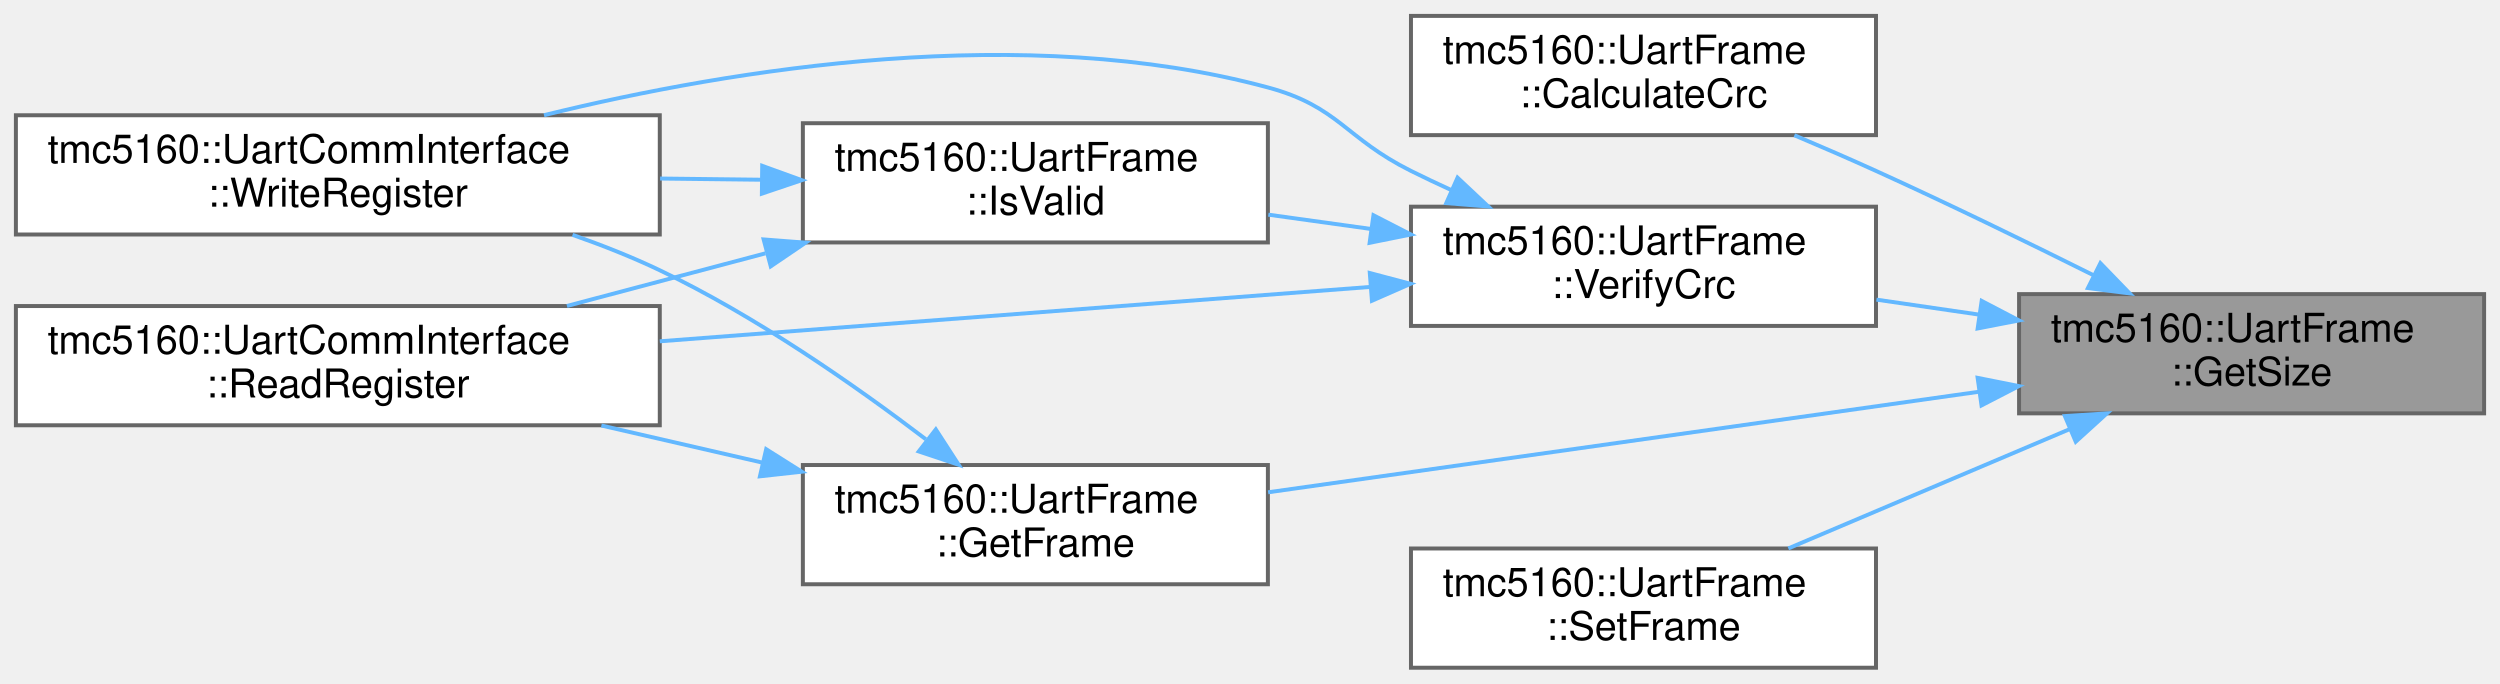
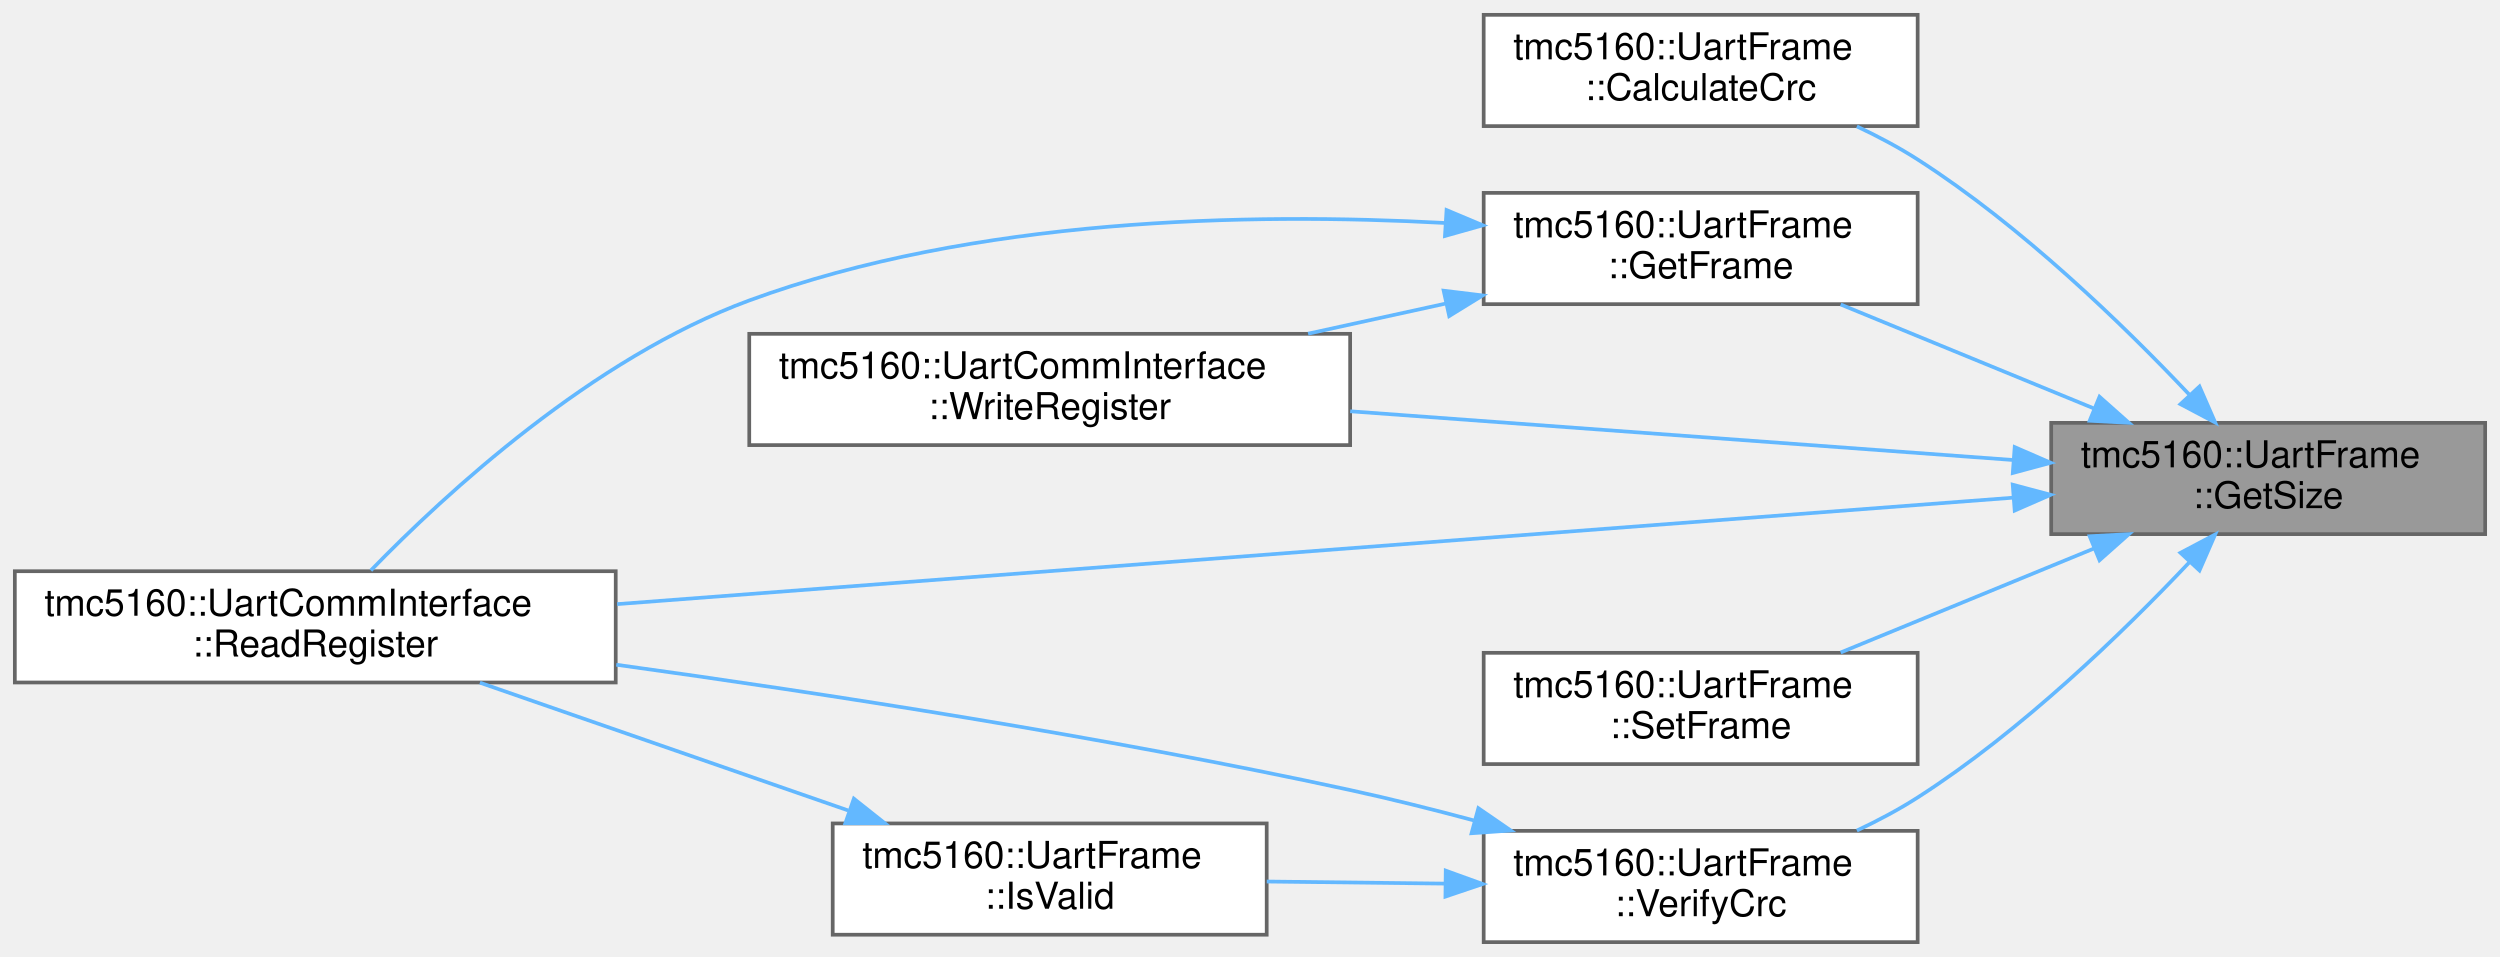
- <svg xmlns="http://www.w3.org/2000/svg" xmlns:xlink="http://www.w3.org/1999/xlink" width="629pt" height="172pt" viewBox="0.00 0.00 629.00 172.00">
-   <g id="graph0" class="graph" transform="scale(1 1) rotate(0) translate(4 168)">
+ <svg xmlns="http://www.w3.org/2000/svg" xmlns:xlink="http://www.w3.org/1999/xlink" width="674pt" height="258pt" viewBox="0.00 0.00 674.00 258.00">
+   <g id="graph0" class="graph" transform="scale(1 1) rotate(0) translate(4 254)">
    <g id="Node000001" class="node">
      <g id="a_Node000001">
        <a xlink:title="Get frame size in bytes based on type.">
-           <polygon fill="#999999" stroke="#666666" points="621,-94 504,-94 504,-64 621,-64 621,-94" />
-           <text text-anchor="start" x="512" y="-82" font-family="Helvetica,sans-Serif" font-size="10.00">tmc5160::UartFrame</text>
-           <text text-anchor="middle" x="562.5" y="-71" font-family="Helvetica,sans-Serif" font-size="10.00">::GetSize</text>
+           <polygon fill="#999999" stroke="#666666" points="666,-140 549,-140 549,-110 666,-110 666,-140" />
+           <text text-anchor="start" x="557" y="-128" font-family="Helvetica,sans-Serif" font-size="10.00">tmc5160::UartFrame</text>
+           <text text-anchor="middle" x="607.5" y="-117" font-family="Helvetica,sans-Serif" font-size="10.00">::GetSize</text>
        </a>
      </g>
    </g>
    <g id="Node000002" class="node">
      <g id="a_Node000002">
        <a xlink:href="structtmc5160_1_1UartFrame.html#af2892a83211233ab1674ced3e51daae8" target="_top" xlink:title="Calculate and set CRC8 checksum for the frame CRC8 is calculated over all bytes except the CRC byte i...">
-           <polygon fill="white" stroke="#666666" points="468,-164 351,-164 351,-134 468,-134 468,-164" />
-           <text text-anchor="start" x="359" y="-152" font-family="Helvetica,sans-Serif" font-size="10.00">tmc5160::UartFrame</text>
-           <text text-anchor="middle" x="409.5" y="-141" font-family="Helvetica,sans-Serif" font-size="10.00">::CalculateCrc</text>
+           <polygon fill="white" stroke="#666666" points="513,-250 396,-250 396,-220 513,-220 513,-250" />
+           <text text-anchor="start" x="404" y="-238" font-family="Helvetica,sans-Serif" font-size="10.00">tmc5160::UartFrame</text>
+           <text text-anchor="middle" x="454.5" y="-227" font-family="Helvetica,sans-Serif" font-size="10.00">::CalculateCrc</text>
        </a>
      </g>
    </g>
    <g id="edge1_Node000001_Node000002" class="edge">
      <g id="a_edge1_Node000001_Node000002">
        <a xlink:title=" ">
-           <path fill="none" stroke="#63b8ff" d="M522.88,-98.67C506.12,-107.03 486.21,-116.73 468,-125 461.4,-128 454.32,-131.07 447.46,-133.97" />
-           <polygon fill="#63b8ff" stroke="#63b8ff" points="524.46,-101.79 531.83,-94.18 521.32,-95.53 524.46,-101.79" />
+           <path fill="none" stroke="#63b8ff" d="M586.19,-147.66C568.35,-166.52 540.95,-193.1 513,-211 507.9,-214.27 502.28,-217.25 496.61,-219.92" />
+           <polygon fill="#63b8ff" stroke="#63b8ff" points="588.98,-149.8 593.22,-140.09 583.85,-145.04 588.98,-149.8" />
        </a>
      </g>
    </g>
    <g id="Node000003" class="node">
      <g id="a_Node000003">
-         <a xlink:href="structtmc5160_1_1UartFrame.html#ac001f285d7668ef6eb100ec9e18c9065" target="_top" xlink:title="Get the frame as raw bytes.">
-           <polygon fill="white" stroke="#666666" points="315,-51 198,-51 198,-21 315,-21 315,-51" />
-           <text text-anchor="start" x="206" y="-39" font-family="Helvetica,sans-Serif" font-size="10.00">tmc5160::UartFrame</text>
-           <text text-anchor="middle" x="256.5" y="-28" font-family="Helvetica,sans-Serif" font-size="10.00">::GetFrame</text>
+         <a xlink:href="structtmc5160_1_1UartFrame.html#a15d26ea4233a976d6b8b5a7bc0c3fbfd" target="_top" xlink:title="Get the frame as raw bytes.">
+           <polygon fill="white" stroke="#666666" points="513,-202 396,-202 396,-172 513,-172 513,-202" />
+           <text text-anchor="start" x="404" y="-190" font-family="Helvetica,sans-Serif" font-size="10.00">tmc5160::UartFrame</text>
+           <text text-anchor="middle" x="454.5" y="-179" font-family="Helvetica,sans-Serif" font-size="10.00">::GetFrame</text>
        </a>
      </g>
    </g>
    <g id="edge2_Node000001_Node000003" class="edge">
      <g id="a_edge2_Node000001_Node000003">
        <a xlink:title=" ">
-           <path fill="none" stroke="#63b8ff" d="M493.85,-69.43C440.16,-61.84 365.93,-51.34 315.06,-44.14" />
-           <polygon fill="#63b8ff" stroke="#63b8ff" points="493.57,-72.93 503.96,-70.86 494.55,-66 493.57,-72.93" />
+           <path fill="none" stroke="#63b8ff" d="M560.52,-143.88C538.62,-152.87 512.8,-163.47 492.24,-171.91" />
+           <polygon fill="#63b8ff" stroke="#63b8ff" points="562.03,-147.04 569.95,-140.01 559.37,-140.57 562.03,-147.04" />
+         </a>
+       </g>
+     </g>
+     <g id="Node000004" class="node">
+       <g id="a_Node000004">
+         <a xlink:href="classtmc5160_1_1UartCommInterface.html#a64b75cdc47fd603833f23a196faa9375" target="_top" xlink:title="Read a 32-bit register via UART.">
+           <polygon fill="white" stroke="#666666" points="162,-100 0,-100 0,-70 162,-70 162,-100" />
+           <text text-anchor="start" x="8" y="-88" font-family="Helvetica,sans-Serif" font-size="10.00">tmc5160::UartCommInterface</text>
+           <text text-anchor="middle" x="81" y="-77" font-family="Helvetica,sans-Serif" font-size="10.00">::ReadRegister</text>
+         </a>
+       </g>
+     </g>
+     <g id="edge5_Node000001_Node000004" class="edge">
+       <g id="a_edge5_Node000001_Node000004">
+         <a xlink:title=" ">
+           <path fill="none" stroke="#63b8ff" d="M538.64,-119.82C442.09,-112.46 265.38,-98.98 162.38,-91.13" />
+           <polygon fill="#63b8ff" stroke="#63b8ff" points="538.63,-123.33 548.87,-120.6 539.16,-116.35 538.63,-123.33" />
+         </a>
+       </g>
+     </g>
+     <g id="Node000005" class="node">
+       <g id="a_Node000005">
+         <a xlink:href="classtmc5160_1_1UartCommInterface.html#a404c95887d9f030faae597b9f7ee4c7b" target="_top" xlink:title="Write a 32-bit register via UART.">
+           <polygon fill="white" stroke="#666666" points="360,-164 198,-164 198,-134 360,-134 360,-164" />
+           <text text-anchor="start" x="206" y="-152" font-family="Helvetica,sans-Serif" font-size="10.00">tmc5160::UartCommInterface</text>
+           <text text-anchor="middle" x="279" y="-141" font-family="Helvetica,sans-Serif" font-size="10.00">::WriteRegister</text>
+         </a>
+       </g>
+     </g>
+     <g id="edge11_Node000001_Node000005" class="edge">
+       <g id="a_edge11_Node000001_Node000005">
+         <a xlink:title=" ">
+           <path fill="none" stroke="#63b8ff" d="M538.76,-129.98C486.76,-133.8 414.83,-139.09 360.01,-143.12" />
+           <polygon fill="#63b8ff" stroke="#63b8ff" points="539.16,-133.46 548.88,-129.24 538.65,-126.48 539.16,-133.46" />
        </a>
      </g>
    </g>
    <g id="Node000006" class="node">
      <g id="a_Node000006">
        <a xlink:href="structtmc5160_1_1UartFrame.html#a5440702be58b53452a63a373969d78ad" target="_top" xlink:title="Set the frame from raw bytes.">
-           <polygon fill="white" stroke="#666666" points="468,-30 351,-30 351,0 468,0 468,-30" />
-           <text text-anchor="start" x="359" y="-18" font-family="Helvetica,sans-Serif" font-size="10.00">tmc5160::UartFrame</text>
-           <text text-anchor="middle" x="409.5" y="-7" font-family="Helvetica,sans-Serif" font-size="10.00">::SetFrame</text>
+           <polygon fill="white" stroke="#666666" points="513,-78 396,-78 396,-48 513,-48 513,-78" />
+           <text text-anchor="start" x="404" y="-66" font-family="Helvetica,sans-Serif" font-size="10.00">tmc5160::UartFrame</text>
+           <text text-anchor="middle" x="454.5" y="-55" font-family="Helvetica,sans-Serif" font-size="10.00">::SetFrame</text>
        </a>
      </g>
    </g>
-     <g id="edge5_Node000001_Node000006" class="edge">
-       <g id="a_edge5_Node000001_Node000006">
+     <g id="edge6_Node000001_Node000006" class="edge">
+       <g id="a_edge6_Node000001_Node000006">
        <a xlink:title=" ">
-           <path fill="none" stroke="#63b8ff" d="M516.71,-60.02C494.11,-50.44 467.08,-38.98 445.94,-30.02" />
-           <polygon fill="#63b8ff" stroke="#63b8ff" points="515.52,-63.31 526.1,-63.99 518.26,-56.87 515.52,-63.31" />
+           <path fill="none" stroke="#63b8ff" d="M560.52,-106.12C538.62,-97.13 512.8,-86.53 492.24,-78.09" />
+           <polygon fill="#63b8ff" stroke="#63b8ff" points="559.37,-109.43 569.95,-109.99 562.03,-102.96 559.37,-109.43" />
        </a>
      </g>
    </g>
    <g id="Node000007" class="node">
      <g id="a_Node000007">
        <a xlink:href="structtmc5160_1_1UartFrame.html#a45e2ddbd74129ee2f4b3f158339552d1" target="_top" xlink:title="Verify CRC8 checksum of the frame.">
-           <polygon fill="white" stroke="#666666" points="468,-116 351,-116 351,-86 468,-86 468,-116" />
-           <text text-anchor="start" x="359" y="-104" font-family="Helvetica,sans-Serif" font-size="10.00">tmc5160::UartFrame</text>
-           <text text-anchor="middle" x="409.5" y="-93" font-family="Helvetica,sans-Serif" font-size="10.00">::VerifyCrc</text>
+           <polygon fill="white" stroke="#666666" points="513,-30 396,-30 396,0 513,0 513,-30" />
+           <text text-anchor="start" x="404" y="-18" font-family="Helvetica,sans-Serif" font-size="10.00">tmc5160::UartFrame</text>
+           <text text-anchor="middle" x="454.5" y="-7" font-family="Helvetica,sans-Serif" font-size="10.00">::VerifyCrc</text>
        </a>
      </g>
    </g>
-     <g id="edge6_Node000001_Node000007" class="edge">
-       <g id="a_edge6_Node000001_Node000007">
+     <g id="edge7_Node000001_Node000007" class="edge">
+       <g id="a_edge7_Node000001_Node000007">
        <a xlink:title=" ">
-           <path fill="none" stroke="#63b8ff" d="M493.95,-88.84C485.32,-90.1 476.56,-91.38 468.11,-92.61" />
-           <polygon fill="#63b8ff" stroke="#63b8ff" points="494.59,-92.29 503.98,-87.38 493.58,-85.36 494.59,-92.29" />
-         </a>
-       </g>
-     </g>
-     <g id="Node000004" class="node">
-       <g id="a_Node000004">
-         <a xlink:href="classtmc5160_1_1UartCommInterface.html#a64b75cdc47fd603833f23a196faa9375" target="_top" xlink:title="Read a 32-bit register via UART.">
-           <polygon fill="white" stroke="#666666" points="162,-91 0,-91 0,-61 162,-61 162,-91" />
-           <text text-anchor="start" x="8" y="-79" font-family="Helvetica,sans-Serif" font-size="10.00">tmc5160::UartCommInterface</text>
-           <text text-anchor="middle" x="81" y="-68" font-family="Helvetica,sans-Serif" font-size="10.00">::ReadRegister</text>
+           <path fill="none" stroke="#63b8ff" d="M586.19,-102.34C568.35,-83.48 540.95,-56.9 513,-39 507.9,-35.73 502.28,-32.75 496.61,-30.08" />
+           <polygon fill="#63b8ff" stroke="#63b8ff" points="583.85,-104.96 593.22,-109.91 588.98,-100.2 583.85,-104.96" />
        </a>
      </g>
    </g>
    <g id="edge3_Node000003_Node000004" class="edge">
      <g id="a_edge3_Node000003_Node000004">
        <a xlink:title=" ">
-           <path fill="none" stroke="#63b8ff" d="M187.71,-51.63C174.42,-54.69 160.51,-57.9 147.31,-60.94" />
-           <polygon fill="#63b8ff" stroke="#63b8ff" points="188.77,-54.98 197.73,-49.32 187.2,-48.16 188.77,-54.98" />
-         </a>
-       </g>
-     </g>
-     <g id="Node000005" class="node">
-       <g id="a_Node000005">
-         <a xlink:href="classtmc5160_1_1UartCommInterface.html#a404c95887d9f030faae597b9f7ee4c7b" target="_top" xlink:title="Write a 32-bit register via UART.">
-           <polygon fill="white" stroke="#666666" points="162,-139 0,-139 0,-109 162,-109 162,-139" />
-           <text text-anchor="start" x="8" y="-127" font-family="Helvetica,sans-Serif" font-size="10.00">tmc5160::UartCommInterface</text>
-           <text text-anchor="middle" x="81" y="-116" font-family="Helvetica,sans-Serif" font-size="10.00">::WriteRegister</text>
+           <path fill="none" stroke="#63b8ff" d="M385.5,-193.89C332.72,-196.75 258.6,-195.25 198,-173 155.76,-157.49 116.18,-121.01 95.98,-100.21" />
+           <polygon fill="#63b8ff" stroke="#63b8ff" points="385.99,-197.37 395.76,-193.26 385.56,-190.38 385.99,-197.37" />
        </a>
      </g>
    </g>
    <g id="edge4_Node000003_Node000005" class="edge">
      <g id="a_edge4_Node000003_Node000005">
        <a xlink:title=" ">
-           <path fill="none" stroke="#63b8ff" d="M228.95,-57.47C210.94,-71.18 186.1,-88.48 162,-100 155.07,-103.31 147.57,-106.28 140.05,-108.91" />
-           <polygon fill="#63b8ff" stroke="#63b8ff" points="231.45,-59.96 237.21,-51.06 227.16,-54.42 231.45,-59.96" />
+           <path fill="none" stroke="#63b8ff" d="M385.66,-172.14C373.51,-169.48 360.83,-166.7 348.66,-164.04" />
+           <polygon fill="#63b8ff" stroke="#63b8ff" points="385.21,-175.63 395.73,-174.35 386.71,-168.79 385.21,-175.63" />
        </a>
      </g>
    </g>
    <g id="edge10_Node000007_Node000004" class="edge">
      <g id="a_edge10_Node000007_Node000004">
        <a xlink:title=" ">
-           <path fill="none" stroke="#63b8ff" d="M340.76,-95.81C288.76,-91.83 216.83,-86.32 162.01,-82.13" />
-           <polygon fill="#63b8ff" stroke="#63b8ff" points="340.64,-99.31 350.88,-96.59 341.18,-92.33 340.64,-99.31" />
-         </a>
-       </g>
-     </g>
-     <g id="edge11_Node000007_Node000005" class="edge">
-       <g id="a_edge11_Node000007_Node000005">
-         <a xlink:title=" ">
-           <path fill="none" stroke="#63b8ff" d="M361.2,-120.15C357.73,-121.73 354.29,-123.36 351,-125 334.42,-133.25 332.88,-141.17 315,-146 253.81,-162.54 180.68,-150.75 132.87,-139.02" />
-           <polygon fill="#63b8ff" stroke="#63b8ff" points="362.72,-123.3 370.44,-116.05 359.88,-116.9 362.72,-123.3" />
+           <path fill="none" stroke="#63b8ff" d="M393.32,-32.82C382.29,-35.78 370.84,-38.64 360,-41 293.87,-55.38 217.92,-67.08 162.14,-74.79" />
+           <polygon fill="#63b8ff" stroke="#63b8ff" points="394.57,-36.11 403.3,-30.1 392.73,-29.36 394.57,-36.11" />
        </a>
      </g>
    </g>
    <g id="Node000008" class="node">
      <g id="a_Node000008">
-         <a xlink:href="structtmc5160_1_1UartFrame.html#acc3df3189eeff3ba3215f88a37f752c4" target="_top" xlink:title="Check if frame is valid (CRC verified and structure correct)">
-           <polygon fill="white" stroke="#666666" points="315,-137 198,-137 198,-107 315,-107 315,-137" />
-           <text text-anchor="start" x="206" y="-125" font-family="Helvetica,sans-Serif" font-size="10.00">tmc5160::UartFrame</text>
-           <text text-anchor="middle" x="256.5" y="-114" font-family="Helvetica,sans-Serif" font-size="10.00">::IsValid</text>
+         <a xlink:href="structtmc5160_1_1UartFrame.html#acc3df3189eeff3ba3215f88a37f752c4" target="_top" xlink:title="Check if frame is valid.">
+           <polygon fill="white" stroke="#666666" points="337.5,-32 220.5,-32 220.5,-2 337.5,-2 337.5,-32" />
+           <text text-anchor="start" x="228.5" y="-20" font-family="Helvetica,sans-Serif" font-size="10.00">tmc5160::UartFrame</text>
+           <text text-anchor="middle" x="279" y="-9" font-family="Helvetica,sans-Serif" font-size="10.00">::IsValid</text>
        </a>
      </g>
    </g>
-     <g id="edge7_Node000007_Node000008" class="edge">
-       <g id="a_edge7_Node000007_Node000008">
+     <g id="edge8_Node000007_Node000008" class="edge">
+       <g id="a_edge8_Node000007_Node000008">
        <a xlink:title=" ">
-           <path fill="none" stroke="#63b8ff" d="M340.95,-110.39C332.32,-111.59 323.56,-112.81 315.11,-113.99" />
-           <polygon fill="#63b8ff" stroke="#63b8ff" points="341.56,-113.84 350.98,-109 340.6,-106.91 341.56,-113.84" />
+           <path fill="none" stroke="#63b8ff" d="M385.46,-15.78C369.6,-15.97 352.87,-16.16 337.52,-16.34" />
+           <polygon fill="#63b8ff" stroke="#63b8ff" points="385.77,-19.28 395.73,-15.67 385.69,-12.28 385.77,-19.28" />
        </a>
      </g>
    </g>
-     <g id="edge8_Node000008_Node000004" class="edge">
-       <g id="a_edge8_Node000008_Node000004">
+     <g id="edge9_Node000008_Node000004" class="edge">
+       <g id="a_edge9_Node000008_Node000004">
        <a xlink:title=" ">
-           <path fill="none" stroke="#63b8ff" d="M188.58,-104.26C172.09,-99.89 154.59,-95.25 138.64,-91.02" />
-           <polygon fill="#63b8ff" stroke="#63b8ff" points="188.13,-107.76 198.69,-106.94 189.92,-100.99 188.13,-107.76" />
-         </a>
-       </g>
-     </g>
-     <g id="edge9_Node000008_Node000005" class="edge">
-       <g id="a_edge9_Node000008_Node000005">
-         <a xlink:title=" ">
-           <path fill="none" stroke="#63b8ff" d="M187.64,-122.78C179.26,-122.88 170.62,-122.98 162.08,-123.08" />
-           <polygon fill="#63b8ff" stroke="#63b8ff" points="187.77,-126.28 197.73,-122.67 187.69,-119.28 187.77,-126.28" />
+           <path fill="none" stroke="#63b8ff" d="M224.67,-35.5C193.5,-46.32 154.66,-59.79 125.38,-69.95" />
+           <polygon fill="#63b8ff" stroke="#63b8ff" points="226.2,-38.68 234.5,-32.09 223.91,-32.06 226.2,-38.68" />
        </a>
      </g>
    </g>
  </g>
</svg>
